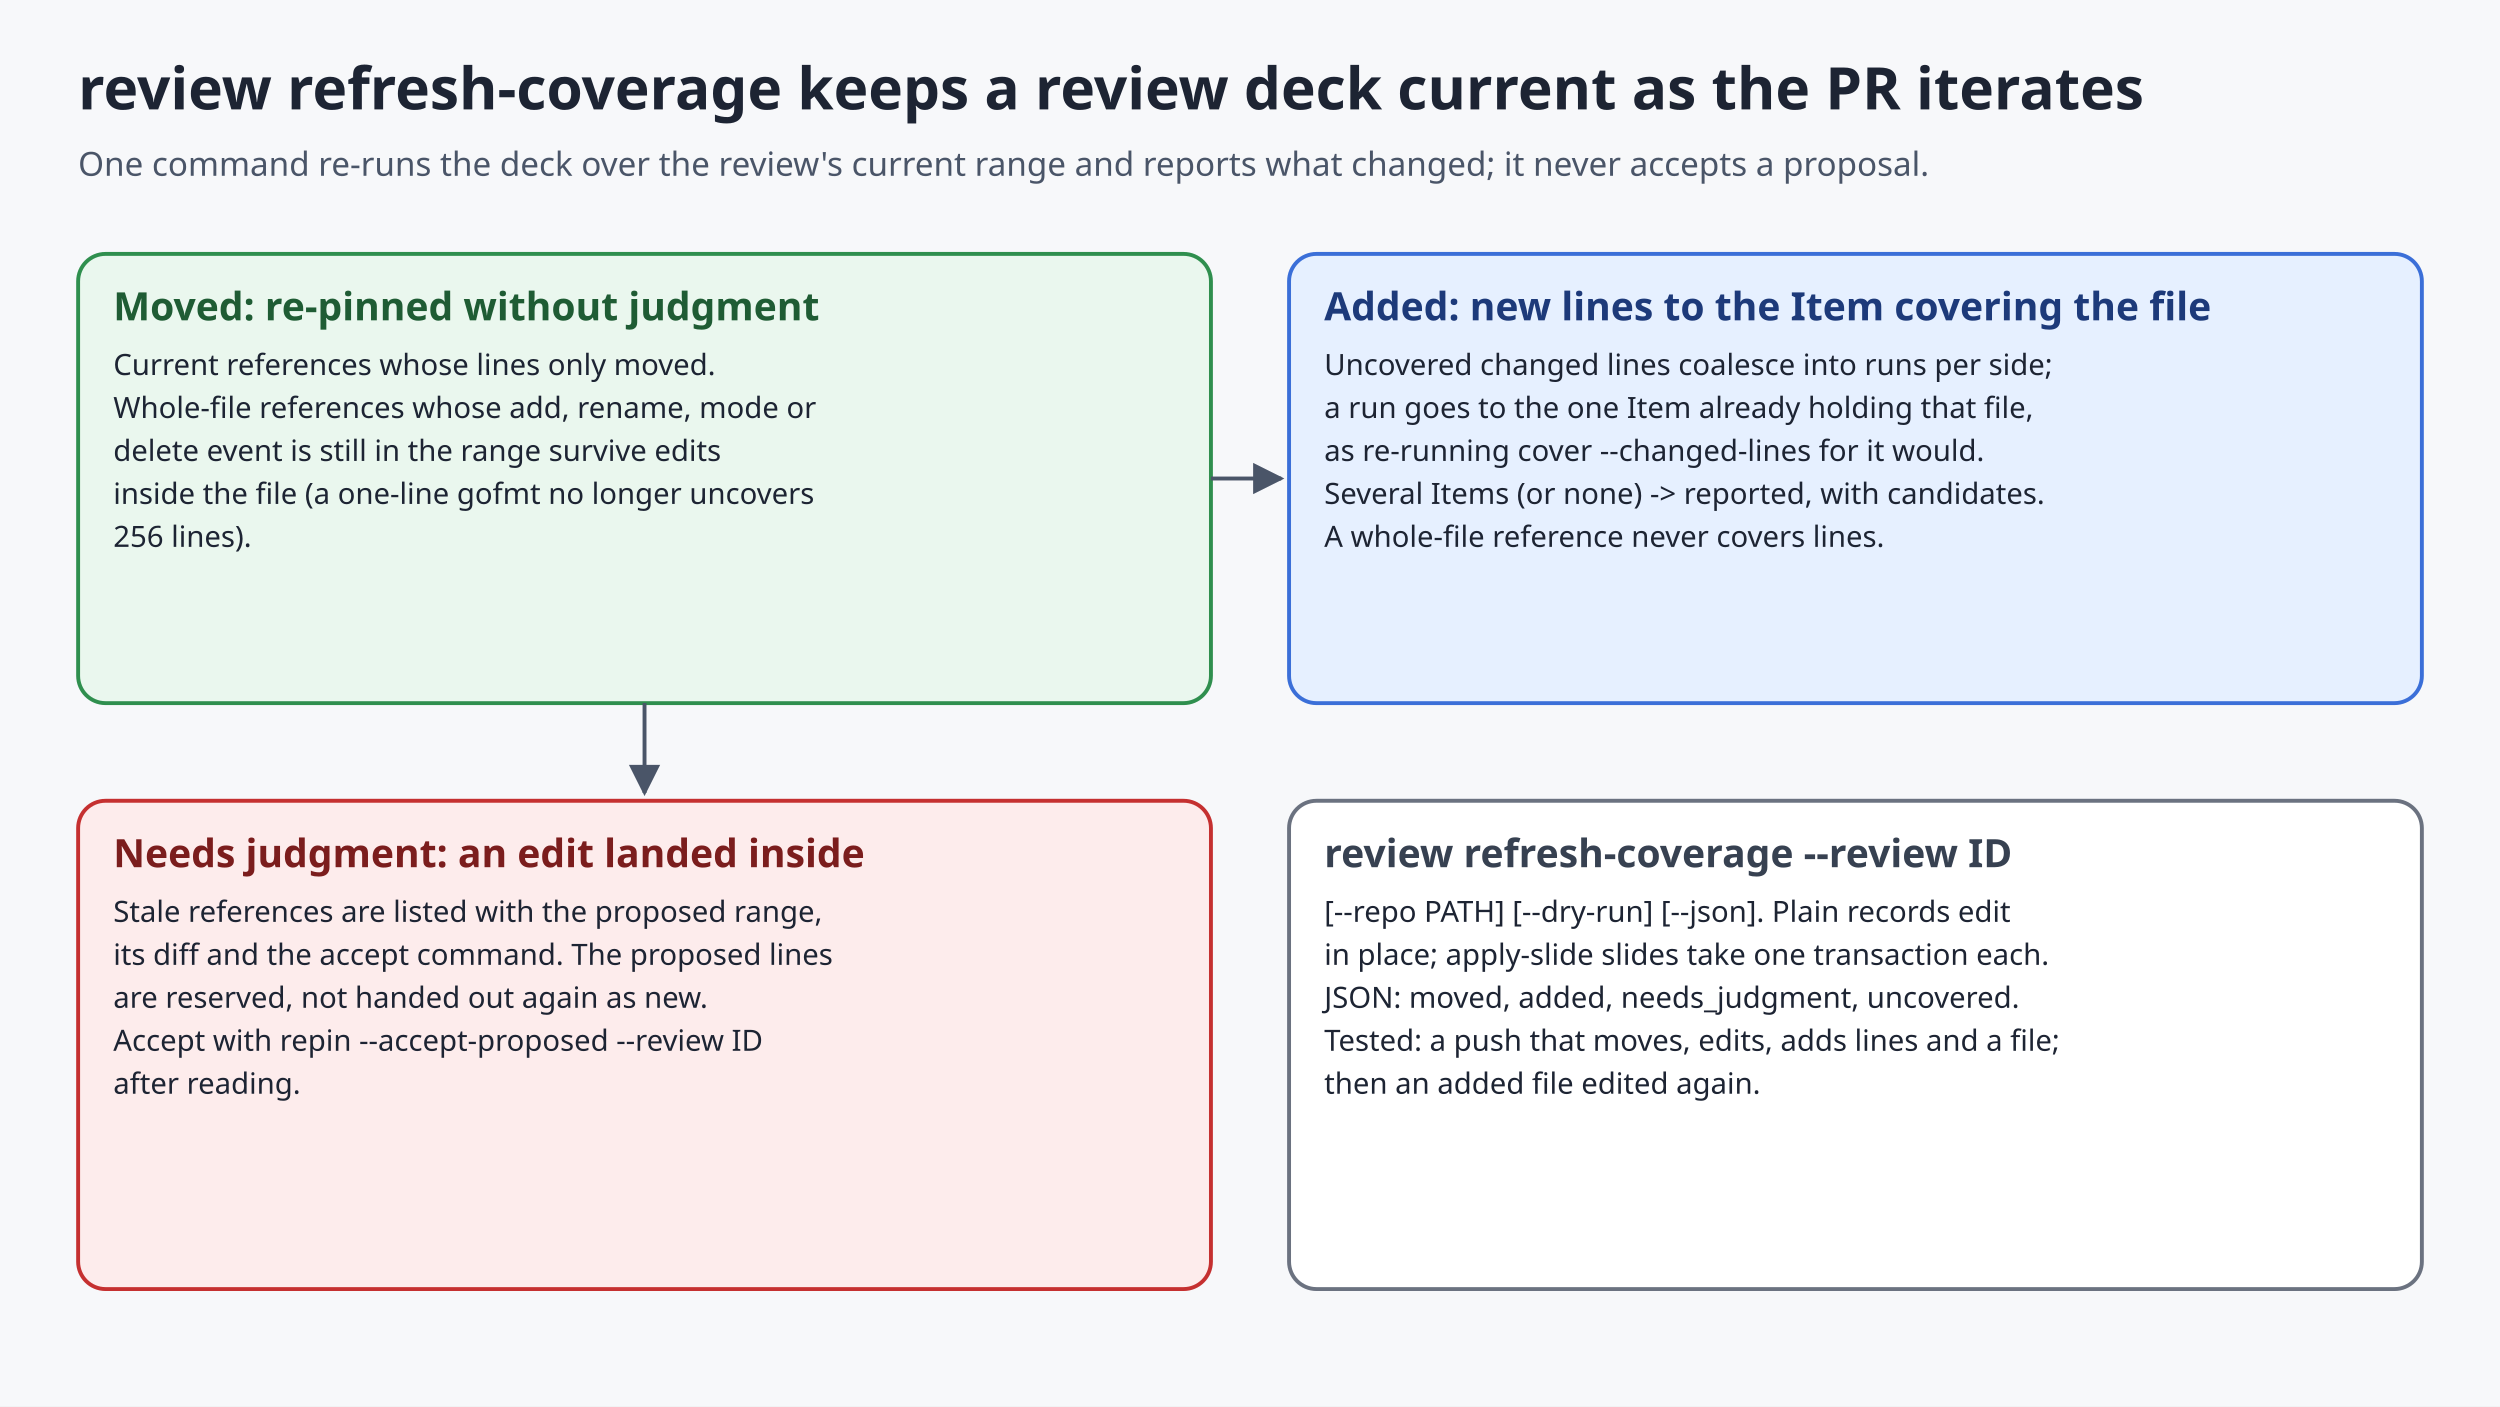
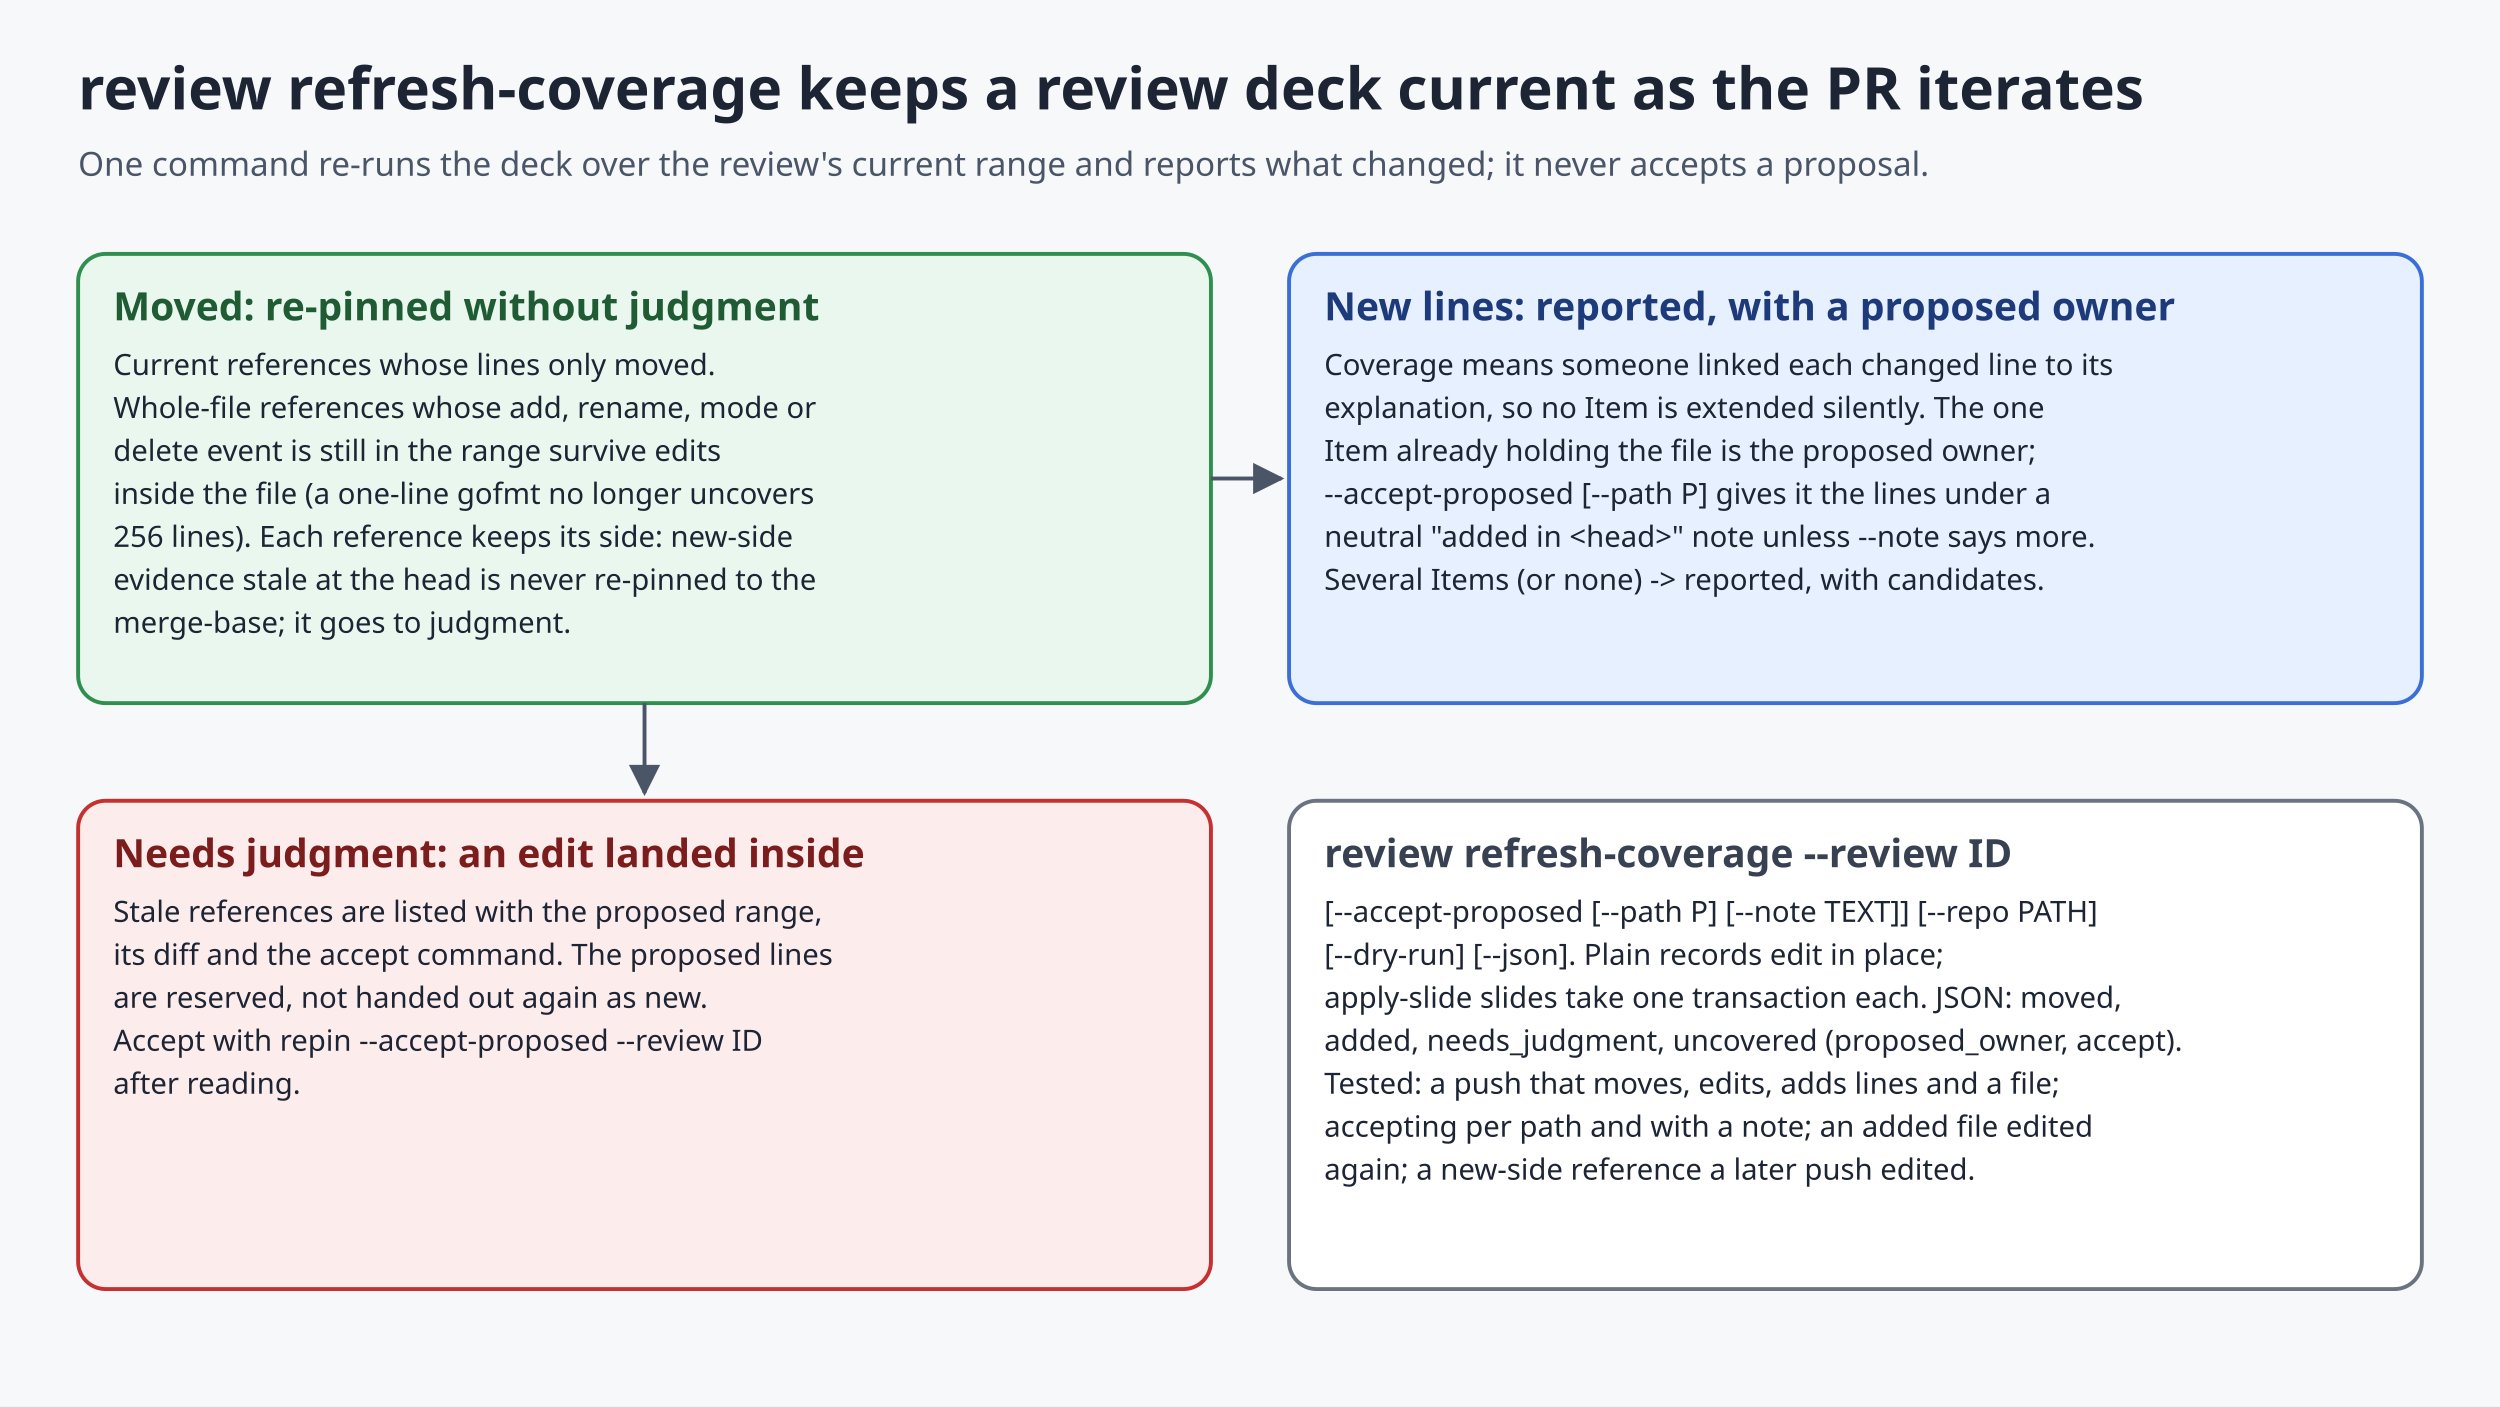
<svg xmlns="http://www.w3.org/2000/svg" viewBox="0 0 1280 720" font-family="system-ui, sans-serif">
  <rect width="1280" height="720" fill="#f7f8fa" />
  <text x="40" y="56" font-size="30" font-weight="700" fill="#1d2433">review refresh-coverage keeps a review deck current as the PR iterates</text>
  <text x="40" y="90" font-size="17" fill="#4a5568">One command re-runs the deck over the review's current range and reports what changed; it never accepts a proposal.</text>
  <defs>
    <marker id="arrow" viewBox="0 0 10 10" refX="9" refY="5" markerWidth="8" markerHeight="8" orient="auto">
      <path d="M0,0 L10,5 L0,10 z" fill="#4a5568" />
    </marker>
  </defs>
  <g id="moved">
    <rect x="40" y="130" width="580" height="230" rx="14" fill="#eaf7ee" stroke="#2f8f4e" stroke-width="2" />
    <text x="58" y="164" font-size="20" font-weight="700" fill="#1f5c34">Moved: re-pinned without judgment</text>
    <text x="58" y="192" font-size="15" fill="#1d2433">Current references whose lines only moved.</text>
    <text x="58" y="214" font-size="15" fill="#1d2433">Whole-file references whose add, rename, mode or</text>
    <text x="58" y="236" font-size="15" fill="#1d2433">delete event is still in the range survive edits</text>
    <text x="58" y="258" font-size="15" fill="#1d2433">inside the file (a one-line gofmt no longer uncovers</text>
-     <text x="58" y="280" font-size="15" fill="#1d2433">256 lines).</text>
+     <text x="58" y="280" font-size="15" fill="#1d2433">256 lines). Each reference keeps its side: new-side</text>
+     <text x="58" y="302" font-size="15" fill="#1d2433">evidence stale at the head is never re-pinned to the</text>
+     <text x="58" y="324" font-size="15" fill="#1d2433">merge-base; it goes to judgment.</text>
  </g>
  <g id="added">
    <rect x="660" y="130" width="580" height="230" rx="14" fill="#e6f0ff" stroke="#3b6fd8" stroke-width="2" />
-     <text x="678" y="164" font-size="20" font-weight="700" fill="#1d3a7a">Added: new lines to the Item covering the file</text>
-     <text x="678" y="192" font-size="15" fill="#1d2433">Uncovered changed lines coalesce into runs per side;</text>
-     <text x="678" y="214" font-size="15" fill="#1d2433">a run goes to the one Item already holding that file,</text>
-     <text x="678" y="236" font-size="15" fill="#1d2433">as re-running cover --changed-lines for it would.</text>
-     <text x="678" y="258" font-size="15" fill="#1d2433">Several Items (or none) -&gt; reported, with candidates.</text>
-     <text x="678" y="280" font-size="15" fill="#1d2433">A whole-file reference never covers lines.</text>
+     <text x="678" y="164" font-size="20" font-weight="700" fill="#1d3a7a">New lines: reported, with a proposed owner</text>
+     <text x="678" y="192" font-size="15" fill="#1d2433">Coverage means someone linked each changed line to its</text>
+     <text x="678" y="214" font-size="15" fill="#1d2433">explanation, so no Item is extended silently. The one</text>
+     <text x="678" y="236" font-size="15" fill="#1d2433">Item already holding the file is the proposed owner;</text>
+     <text x="678" y="258" font-size="15" fill="#1d2433">--accept-proposed [--path P] gives it the lines under a</text>
+     <text x="678" y="280" font-size="15" fill="#1d2433">neutral "added in &lt;head&gt;" note unless --note says more.</text>
+     <text x="678" y="302" font-size="15" fill="#1d2433">Several Items (or none) -&gt; reported, with candidates.</text>
  </g>
  <g id="judgment">
    <rect x="40" y="410" width="580" height="250" rx="14" fill="#fdecec" stroke="#c53030" stroke-width="2" />
    <text x="58" y="444" font-size="20" font-weight="700" fill="#7b1d1d">Needs judgment: an edit landed inside</text>
    <text x="58" y="472" font-size="15" fill="#1d2433">Stale references are listed with the proposed range,</text>
    <text x="58" y="494" font-size="15" fill="#1d2433">its diff and the accept command. The proposed lines</text>
    <text x="58" y="516" font-size="15" fill="#1d2433">are reserved, not handed out again as new.</text>
    <text x="58" y="538" font-size="15" fill="#1d2433">Accept with repin --accept-proposed --review ID</text>
    <text x="58" y="560" font-size="15" fill="#1d2433">after reading.</text>
  </g>
  <g id="command">
    <rect x="660" y="410" width="580" height="250" rx="14" fill="#ffffff" stroke="#6b7280" stroke-width="2" />
    <text x="678" y="444" font-size="20" font-weight="700" fill="#374151">review refresh-coverage --review ID</text>
-     <text x="678" y="472" font-size="15" fill="#1d2433">[--repo PATH] [--dry-run] [--json]. Plain records edit</text>
-     <text x="678" y="494" font-size="15" fill="#1d2433">in place; apply-slide slides take one transaction each.</text>
-     <text x="678" y="516" font-size="15" fill="#1d2433">JSON: moved, added, needs_judgment, uncovered.</text>
-     <text x="678" y="538" font-size="15" fill="#1d2433">Tested: a push that moves, edits, adds lines and a file;</text>
-     <text x="678" y="560" font-size="15" fill="#1d2433">then an added file edited again.</text>
+     <text x="678" y="472" font-size="15" fill="#1d2433">[--accept-proposed [--path P] [--note TEXT]] [--repo PATH]</text>
+     <text x="678" y="494" font-size="15" fill="#1d2433">[--dry-run] [--json]. Plain records edit in place;</text>
+     <text x="678" y="516" font-size="15" fill="#1d2433">apply-slide slides take one transaction each. JSON: moved,</text>
+     <text x="678" y="538" font-size="15" fill="#1d2433">added, needs_judgment, uncovered (proposed_owner, accept).</text>
+     <text x="678" y="560" font-size="15" fill="#1d2433">Tested: a push that moves, edits, adds lines and a file;</text>
+     <text x="678" y="582" font-size="15" fill="#1d2433">accepting per path and with a note; an added file edited</text>
+     <text x="678" y="604" font-size="15" fill="#1d2433">again; a new-side reference a later push edited.</text>
  </g>
  <line x1="620" y1="245" x2="656" y2="245" stroke="#4a5568" stroke-width="2" marker-end="url(#arrow)" />
  <line x1="330" y1="360" x2="330" y2="406" stroke="#4a5568" stroke-width="2" marker-end="url(#arrow)" />
</svg>
